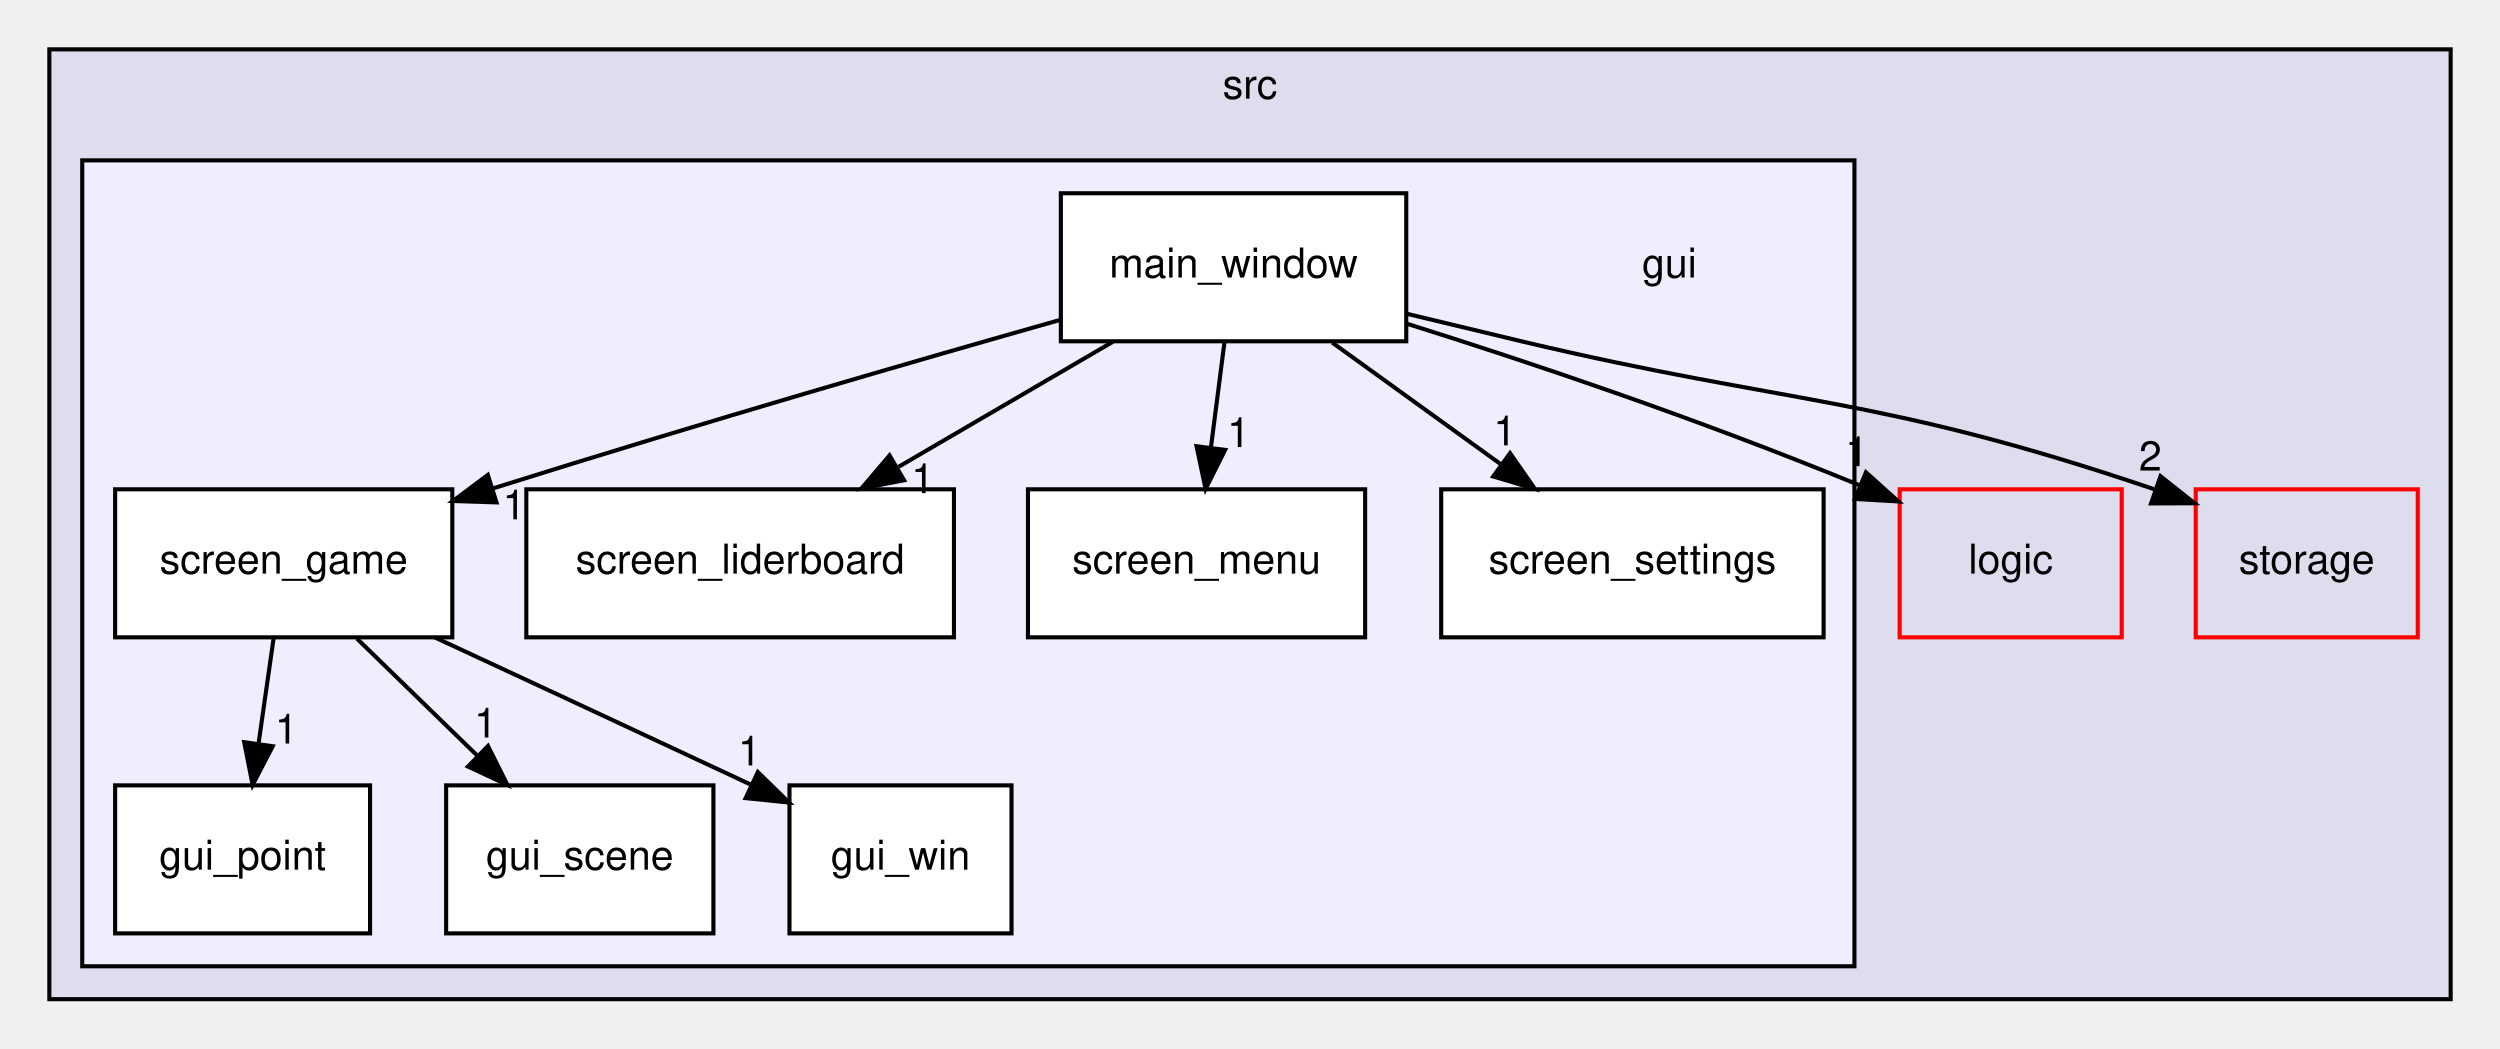
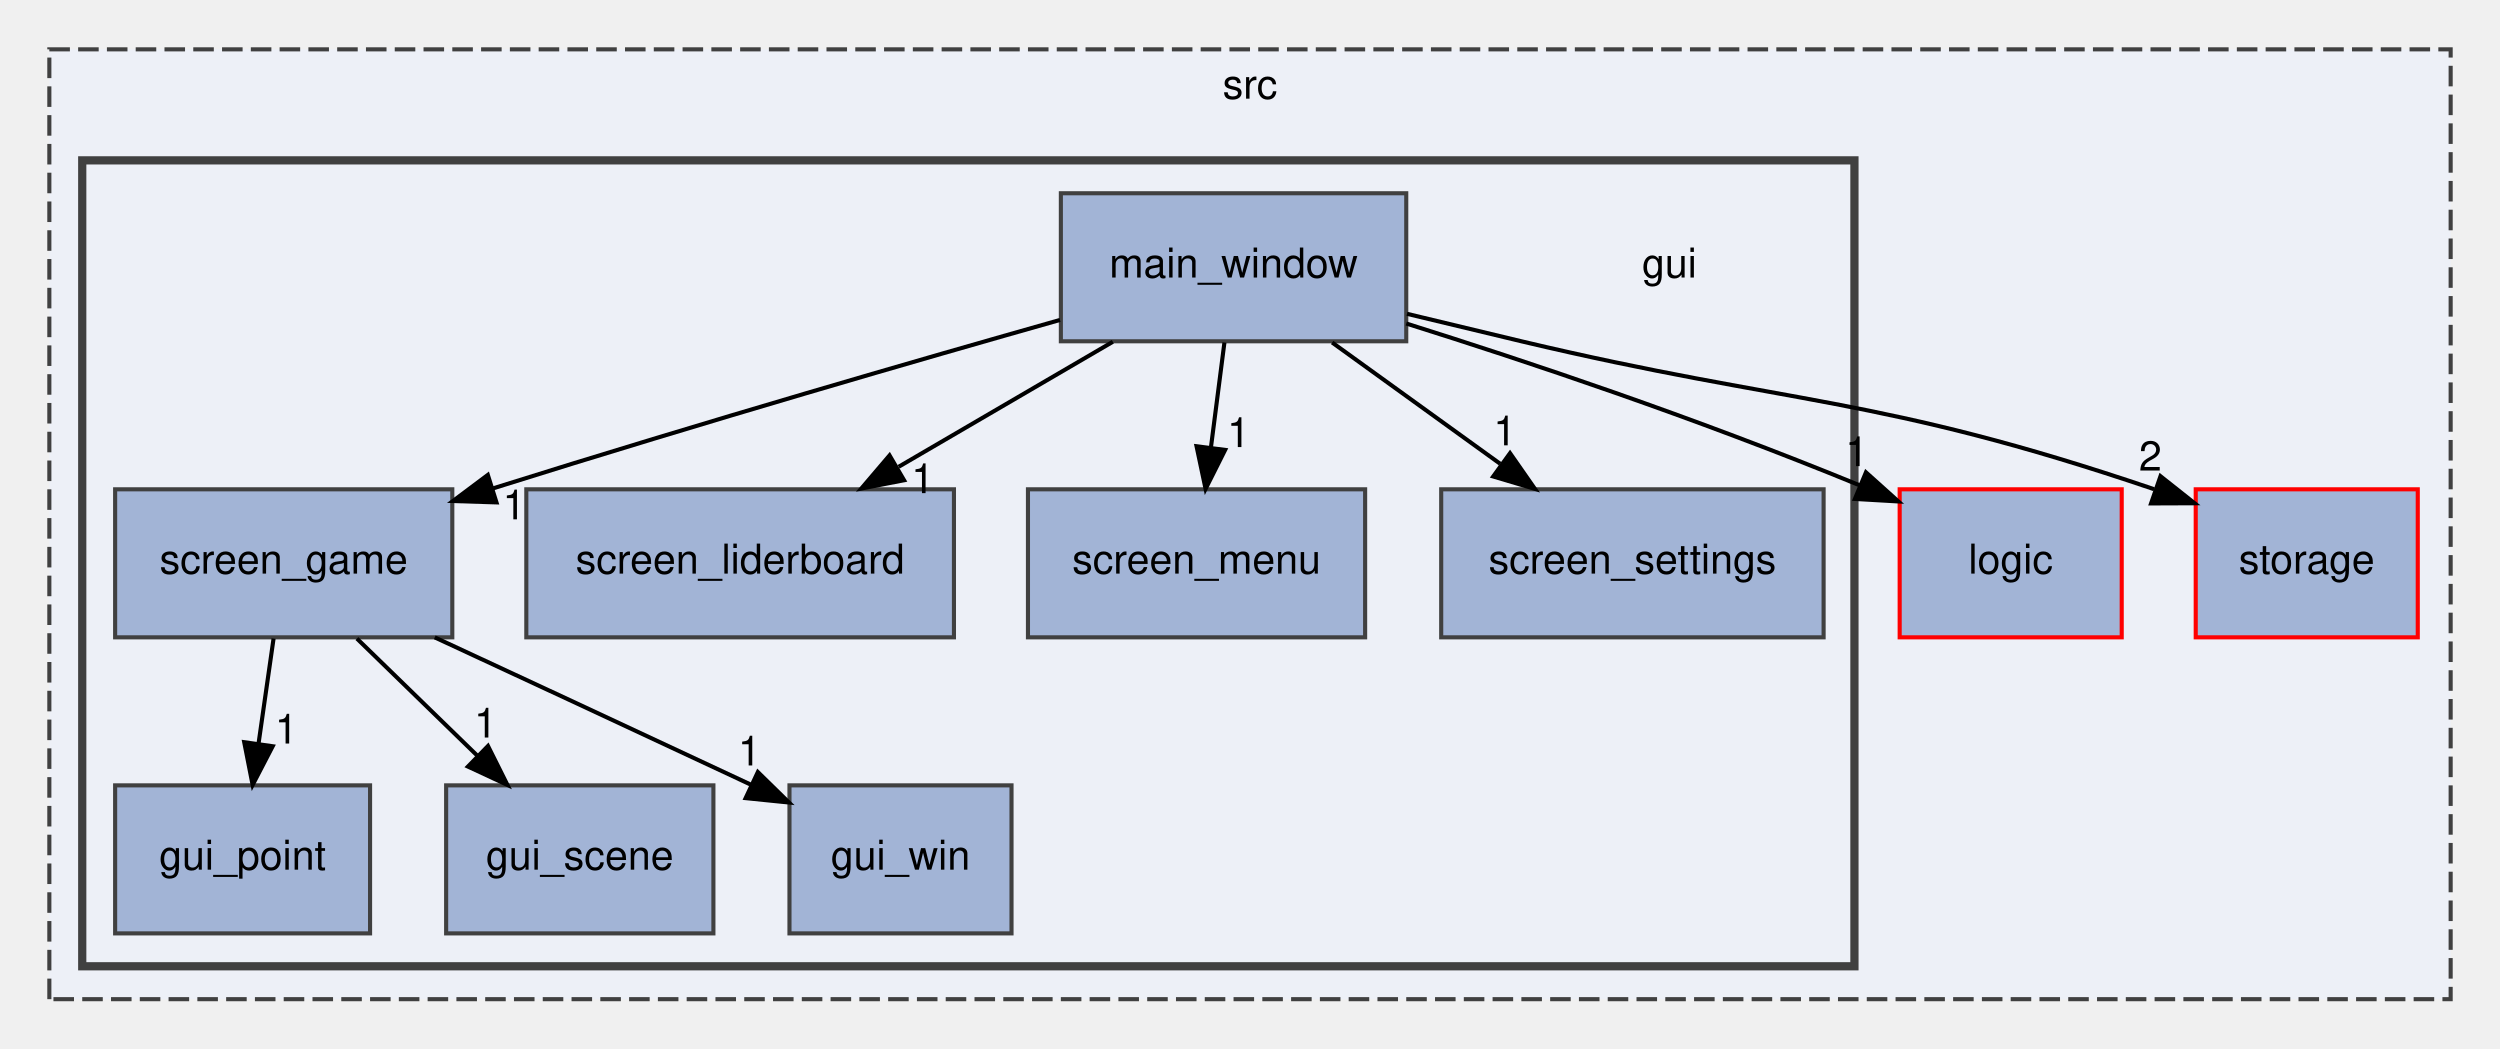
<svg xmlns="http://www.w3.org/2000/svg" xmlns:xlink="http://www.w3.org/1999/xlink" width="608pt" height="255pt" viewBox="0.00 0.00 608.00 255.00">
  <g id="graph0" class="graph" transform="scale(1 1) rotate(0) translate(4 251)">
    <g id="clust1" class="cluster">
      <g id="a_clust1">
        <a xlink:href="dir_68267d1309a1af8e8297ef4c3efbcdba.html" target="_top" xlink:title="src">
-           <polygon fill="#ddddee" stroke="black" points="8,-8 8,-239 592,-239 592,-8 8,-8" />
+           <polygon fill="#edf0f7" stroke="#404040" stroke-dasharray="5,2" points="8,-8 8,-239 592,-239 592,-8 8,-8" />
          <text text-anchor="middle" x="300" y="-227" font-family="Helvetica,sans-Serif" font-size="10.00">src</text>
        </a>
      </g>
    </g>
    <g id="clust2" class="cluster">
      <g id="a_clust2">
        <a xlink:href="dir_99d0482cf009f9d97a0877749b817f19.html" target="_top">
-           <polygon fill="#eeeeff" stroke="black" points="16,-16 16,-212 447,-212 447,-16 16,-16" />
+           <polygon fill="#edf0f7" stroke="#404040" stroke-width="2" points="16,-16 16,-212 447,-212 447,-16 16,-16" />
        </a>
      </g>
    </g>
    <g id="node1" class="node">
      <g id="a_node1">
        <a xlink:href="dir_3d2e4578fe4cc3b7fa6177047437af5b.html" target="_top" xlink:title="logic">
-           <polygon fill="none" stroke="red" points="512,-132 458,-132 458,-96 512,-96 512,-132" />
+           <polygon fill="#a2b4d6" stroke="red" points="512,-132 458,-132 458,-96 512,-96 512,-132" />
          <text text-anchor="middle" x="485" y="-111.5" font-family="Helvetica,sans-Serif" font-size="10.00">logic</text>
        </a>
      </g>
    </g>
    <g id="node2" class="node">
      <g id="a_node2">
        <a xlink:href="dir_452baf35e1d7639c9f2a5ece4ec85855.html" target="_top" xlink:title="storage">
-           <polygon fill="none" stroke="red" points="584,-132 530,-132 530,-96 584,-96 584,-132" />
+           <polygon fill="#a2b4d6" stroke="red" points="584,-132 530,-132 530,-96 584,-96 584,-132" />
          <text text-anchor="middle" x="557" y="-111.5" font-family="Helvetica,sans-Serif" font-size="10.00">storage</text>
        </a>
      </g>
    </g>
    <g id="node3" class="node">
      <text text-anchor="middle" x="402" y="-183.5" font-family="Helvetica,sans-Serif" font-size="10.00">gui</text>
    </g>
    <g id="node4" class="node">
      <g id="a_node4">
        <a xlink:href="dir_f4a8d85f9c1b3dc34fd02b37f437332d.html" target="_top" xlink:title="gui_point">
-           <polygon fill="white" stroke="black" points="86,-60 24,-60 24,-24 86,-24 86,-60" />
+           <polygon fill="#a2b4d6" stroke="#404040" points="86,-60 24,-60 24,-24 86,-24 86,-60" />
          <text text-anchor="middle" x="55" y="-39.5" font-family="Helvetica,sans-Serif" font-size="10.00">gui_point</text>
        </a>
      </g>
    </g>
    <g id="node5" class="node">
      <g id="a_node5">
        <a xlink:href="dir_a2363278ae6b1eb68dd464493846cba6.html" target="_top" xlink:title="gui_scene">
-           <polygon fill="white" stroke="black" points="169.5,-60 104.5,-60 104.5,-24 169.5,-24 169.5,-60" />
+           <polygon fill="#a2b4d6" stroke="#404040" points="169.5,-60 104.5,-60 104.5,-24 169.5,-24 169.5,-60" />
          <text text-anchor="middle" x="137" y="-39.5" font-family="Helvetica,sans-Serif" font-size="10.00">gui_scene</text>
        </a>
      </g>
    </g>
    <g id="node6" class="node">
      <g id="a_node6">
        <a xlink:href="dir_c7f66b28f7c1d3b6a4d0b6753284a259.html" target="_top" xlink:title="gui_win">
-           <polygon fill="white" stroke="black" points="242,-60 188,-60 188,-24 242,-24 242,-60" />
+           <polygon fill="#a2b4d6" stroke="#404040" points="242,-60 188,-60 188,-24 242,-24 242,-60" />
          <text text-anchor="middle" x="215" y="-39.5" font-family="Helvetica,sans-Serif" font-size="10.00">gui_win</text>
        </a>
      </g>
    </g>
    <g id="node7" class="node">
      <g id="a_node7">
        <a xlink:href="dir_526a302981cdfb4f6ac4e897a95db68c.html" target="_top" xlink:title="main_window">
-           <polygon fill="white" stroke="black" points="338,-204 254,-204 254,-168 338,-168 338,-204" />
+           <polygon fill="#a2b4d6" stroke="#404040" points="338,-204 254,-204 254,-168 338,-168 338,-204" />
          <text text-anchor="middle" x="296" y="-183.5" font-family="Helvetica,sans-Serif" font-size="10.00">main_window</text>
        </a>
      </g>
    </g>
-     <g id="edge5" class="edge">
+     <g id="edge2" class="edge">
      <path fill="none" stroke="black" d="M338.01,-172.32C367.3,-163.1 407.37,-149.75 448.37,-132.93" />
      <polygon fill="black" stroke="black" points="449.8,-136.13 457.68,-129.05 447.11,-129.66 449.8,-136.13" />
-       <g id="a_edge5-headlabel">
-         <a xlink:href="dir_000005_000010.html" target="_top" xlink:title="1">
+       <g id="a_edge2-headlabel">
+         <a xlink:href="dir_000009_000008.html" target="_top" xlink:title="1">
          <text text-anchor="middle" x="447.57" y="-137.63" font-family="Helvetica,sans-Serif" font-size="10.00">1</text>
        </a>
      </g>
    </g>
-     <g id="edge7" class="edge">
+     <g id="edge4" class="edge">
      <path fill="none" stroke="black" d="M338.18,-174.68C347.35,-172.46 357,-170.14 366,-168 431.72,-152.39 452.36,-154.95 519.89,-132.02" />
      <polygon fill="black" stroke="black" points="521.43,-135.19 529.73,-128.61 519.14,-128.57 521.43,-135.19" />
-       <g id="a_edge7-headlabel">
-         <a xlink:href="dir_000005_000014.html" target="_top" xlink:title="2">
+       <g id="a_edge4-headlabel">
+         <a xlink:href="dir_000009_000016.html" target="_top" xlink:title="2">
          <text text-anchor="middle" x="518.96" y="-136.55" font-family="Helvetica,sans-Serif" font-size="10.00">2</text>
        </a>
      </g>
    </g>
    <g id="node8" class="node">
      <g id="a_node8">
        <a xlink:href="dir_fb8050bda4c87c840ba27990901cbe0c.html" target="_top" xlink:title="screen_game">
-           <polygon fill="white" stroke="black" points="106,-132 24,-132 24,-96 106,-96 106,-132" />
+           <polygon fill="#a2b4d6" stroke="#404040" points="106,-132 24,-132 24,-96 106,-96 106,-132" />
          <text text-anchor="middle" x="65" y="-111.5" font-family="Helvetica,sans-Serif" font-size="10.00">screen_game</text>
        </a>
      </g>
    </g>
-     <g id="edge9" class="edge">
+     <g id="edge6" class="edge">
      <path fill="none" stroke="black" d="M253.79,-173.19C219.16,-163.38 168.65,-148.79 116.01,-132.26" />
      <polygon fill="black" stroke="black" points="116.74,-128.82 106.15,-129.15 114.64,-135.5 116.74,-128.82" />
-       <g id="a_edge9-headlabel">
-         <a xlink:href="dir_000005_000006.html" target="_top" xlink:title="1">
+       <g id="a_edge6-headlabel">
+         <a xlink:href="dir_000009_000010.html" target="_top" xlink:title="1">
          <text text-anchor="middle" x="121.03" y="-124.7" font-family="Helvetica,sans-Serif" font-size="10.00">1</text>
        </a>
      </g>
    </g>
    <g id="node9" class="node">
      <g id="a_node9">
        <a xlink:href="dir_68c39c25abf8756328ad027d71a080e4.html" target="_top" xlink:title="screen_liderboard">
-           <polygon fill="white" stroke="black" points="228,-132 124,-132 124,-96 228,-96 228,-132" />
+           <polygon fill="#a2b4d6" stroke="#404040" points="228,-132 124,-132 124,-96 228,-96 228,-132" />
          <text text-anchor="middle" x="176" y="-111.5" font-family="Helvetica,sans-Serif" font-size="10.00">screen_liderboard</text>
        </a>
      </g>
    </g>
-     <g id="edge8" class="edge">
+     <g id="edge5" class="edge">
      <path fill="none" stroke="black" d="M266.64,-167.88C250.95,-158.72 231.44,-147.34 214.55,-137.48" />
      <polygon fill="black" stroke="black" points="215.87,-134.21 205.47,-132.19 212.34,-140.25 215.87,-134.21" />
-       <g id="a_edge8-headlabel">
-         <a xlink:href="dir_000005_000007.html" target="_top" xlink:title="1">
+       <g id="a_edge5-headlabel">
+         <a xlink:href="dir_000009_000011.html" target="_top" xlink:title="1">
          <text text-anchor="middle" x="220.41" y="-131.06" font-family="Helvetica,sans-Serif" font-size="10.00">1</text>
        </a>
      </g>
    </g>
    <g id="node10" class="node">
      <g id="a_node10">
        <a xlink:href="dir_444ecdc342978a478522442bccbecc46.html" target="_top" xlink:title="screen_menu">
-           <polygon fill="white" stroke="black" points="328,-132 246,-132 246,-96 328,-96 328,-132" />
+           <polygon fill="#a2b4d6" stroke="#404040" points="328,-132 246,-132 246,-96 328,-96 328,-132" />
          <text text-anchor="middle" x="287" y="-111.5" font-family="Helvetica,sans-Serif" font-size="10.00">screen_menu</text>
        </a>
      </g>
    </g>
-     <g id="edge6" class="edge">
+     <g id="edge3" class="edge">
      <path fill="none" stroke="black" d="M293.78,-167.7C292.78,-159.98 291.59,-150.71 290.49,-142.11" />
      <polygon fill="black" stroke="black" points="293.95,-141.58 289.2,-132.1 287,-142.47 293.95,-141.58" />
-       <g id="a_edge6-headlabel">
-         <a xlink:href="dir_000005_000008.html" target="_top" xlink:title="1">
+       <g id="a_edge3-headlabel">
+         <a xlink:href="dir_000009_000012.html" target="_top" xlink:title="1">
          <text text-anchor="middle" x="297.22" y="-142.28" font-family="Helvetica,sans-Serif" font-size="10.00">1</text>
        </a>
      </g>
    </g>
    <g id="node11" class="node">
      <g id="a_node11">
        <a xlink:href="dir_0ca362c5a2d8fdaec9858d1a5cb7ef54.html" target="_top" xlink:title="screen_settings">
-           <polygon fill="white" stroke="black" points="439.5,-132 346.5,-132 346.5,-96 439.5,-96 439.5,-132" />
+           <polygon fill="#a2b4d6" stroke="#404040" points="439.5,-132 346.5,-132 346.5,-96 439.5,-96 439.5,-132" />
          <text text-anchor="middle" x="393" y="-111.5" font-family="Helvetica,sans-Serif" font-size="10.00">screen_settings</text>
        </a>
      </g>
    </g>
-     <g id="edge4" class="edge">
+     <g id="edge1" class="edge">
      <path fill="none" stroke="black" d="M319.98,-167.7C332.31,-158.8 347.52,-147.82 360.85,-138.2" />
      <polygon fill="black" stroke="black" points="363.24,-140.79 369.3,-132.1 359.14,-135.12 363.24,-140.79" />
-       <g id="a_edge4-headlabel">
-         <a xlink:href="dir_000005_000009.html" target="_top" xlink:title="1">
+       <g id="a_edge1-headlabel">
+         <a xlink:href="dir_000009_000013.html" target="_top" xlink:title="1">
          <text text-anchor="middle" x="361.98" y="-142.7" font-family="Helvetica,sans-Serif" font-size="10.00">1</text>
        </a>
      </g>
    </g>
-     <g id="edge3" class="edge">
+     <g id="edge9" class="edge">
      <path fill="none" stroke="black" d="M62.53,-95.7C61.43,-87.98 60.1,-78.71 58.87,-70.11" />
      <polygon fill="black" stroke="black" points="62.32,-69.51 57.44,-60.1 55.39,-70.5 62.32,-69.51" />
-       <g id="a_edge3-headlabel">
-         <a xlink:href="dir_000006_000002.html" target="_top" xlink:title="1">
+       <g id="a_edge9-headlabel">
+         <a xlink:href="dir_000010_000004.html" target="_top" xlink:title="1">
          <text text-anchor="middle" x="65.64" y="-70.17" font-family="Helvetica,sans-Serif" font-size="10.00">1</text>
        </a>
      </g>
    </g>
-     <g id="edge1" class="edge">
+     <g id="edge7" class="edge">
      <path fill="none" stroke="black" d="M82.8,-95.7C91.6,-87.14 102.38,-76.66 112,-67.3" />
      <polygon fill="black" stroke="black" points="114.68,-69.58 119.41,-60.1 109.8,-64.57 114.68,-69.58" />
-       <g id="a_edge1-headlabel">
-         <a xlink:href="dir_000006_000003.html" target="_top" xlink:title="1">
+       <g id="a_edge7-headlabel">
+         <a xlink:href="dir_000010_000005.html" target="_top" xlink:title="1">
          <text text-anchor="middle" x="114.08" y="-71.63" font-family="Helvetica,sans-Serif" font-size="10.00">1</text>
        </a>
      </g>
    </g>
-     <g id="edge2" class="edge">
+     <g id="edge8" class="edge">
      <path fill="none" stroke="black" d="M101.73,-95.99C122.08,-86.55 148.03,-74.49 178.67,-60.14" />
      <polygon fill="black" stroke="black" points="180.31,-63.24 187.88,-55.83 177.34,-56.9 180.31,-63.24" />
-       <g id="a_edge2-headlabel">
-         <a xlink:href="dir_000006_000004.html" target="_top" xlink:title="1">
+       <g id="a_edge8-headlabel">
+         <a xlink:href="dir_000010_000006.html" target="_top" xlink:title="1">
          <text text-anchor="middle" x="178.26" y="-64.84" font-family="Helvetica,sans-Serif" font-size="10.00">1</text>
        </a>
      </g>
    </g>
  </g>
</svg>
